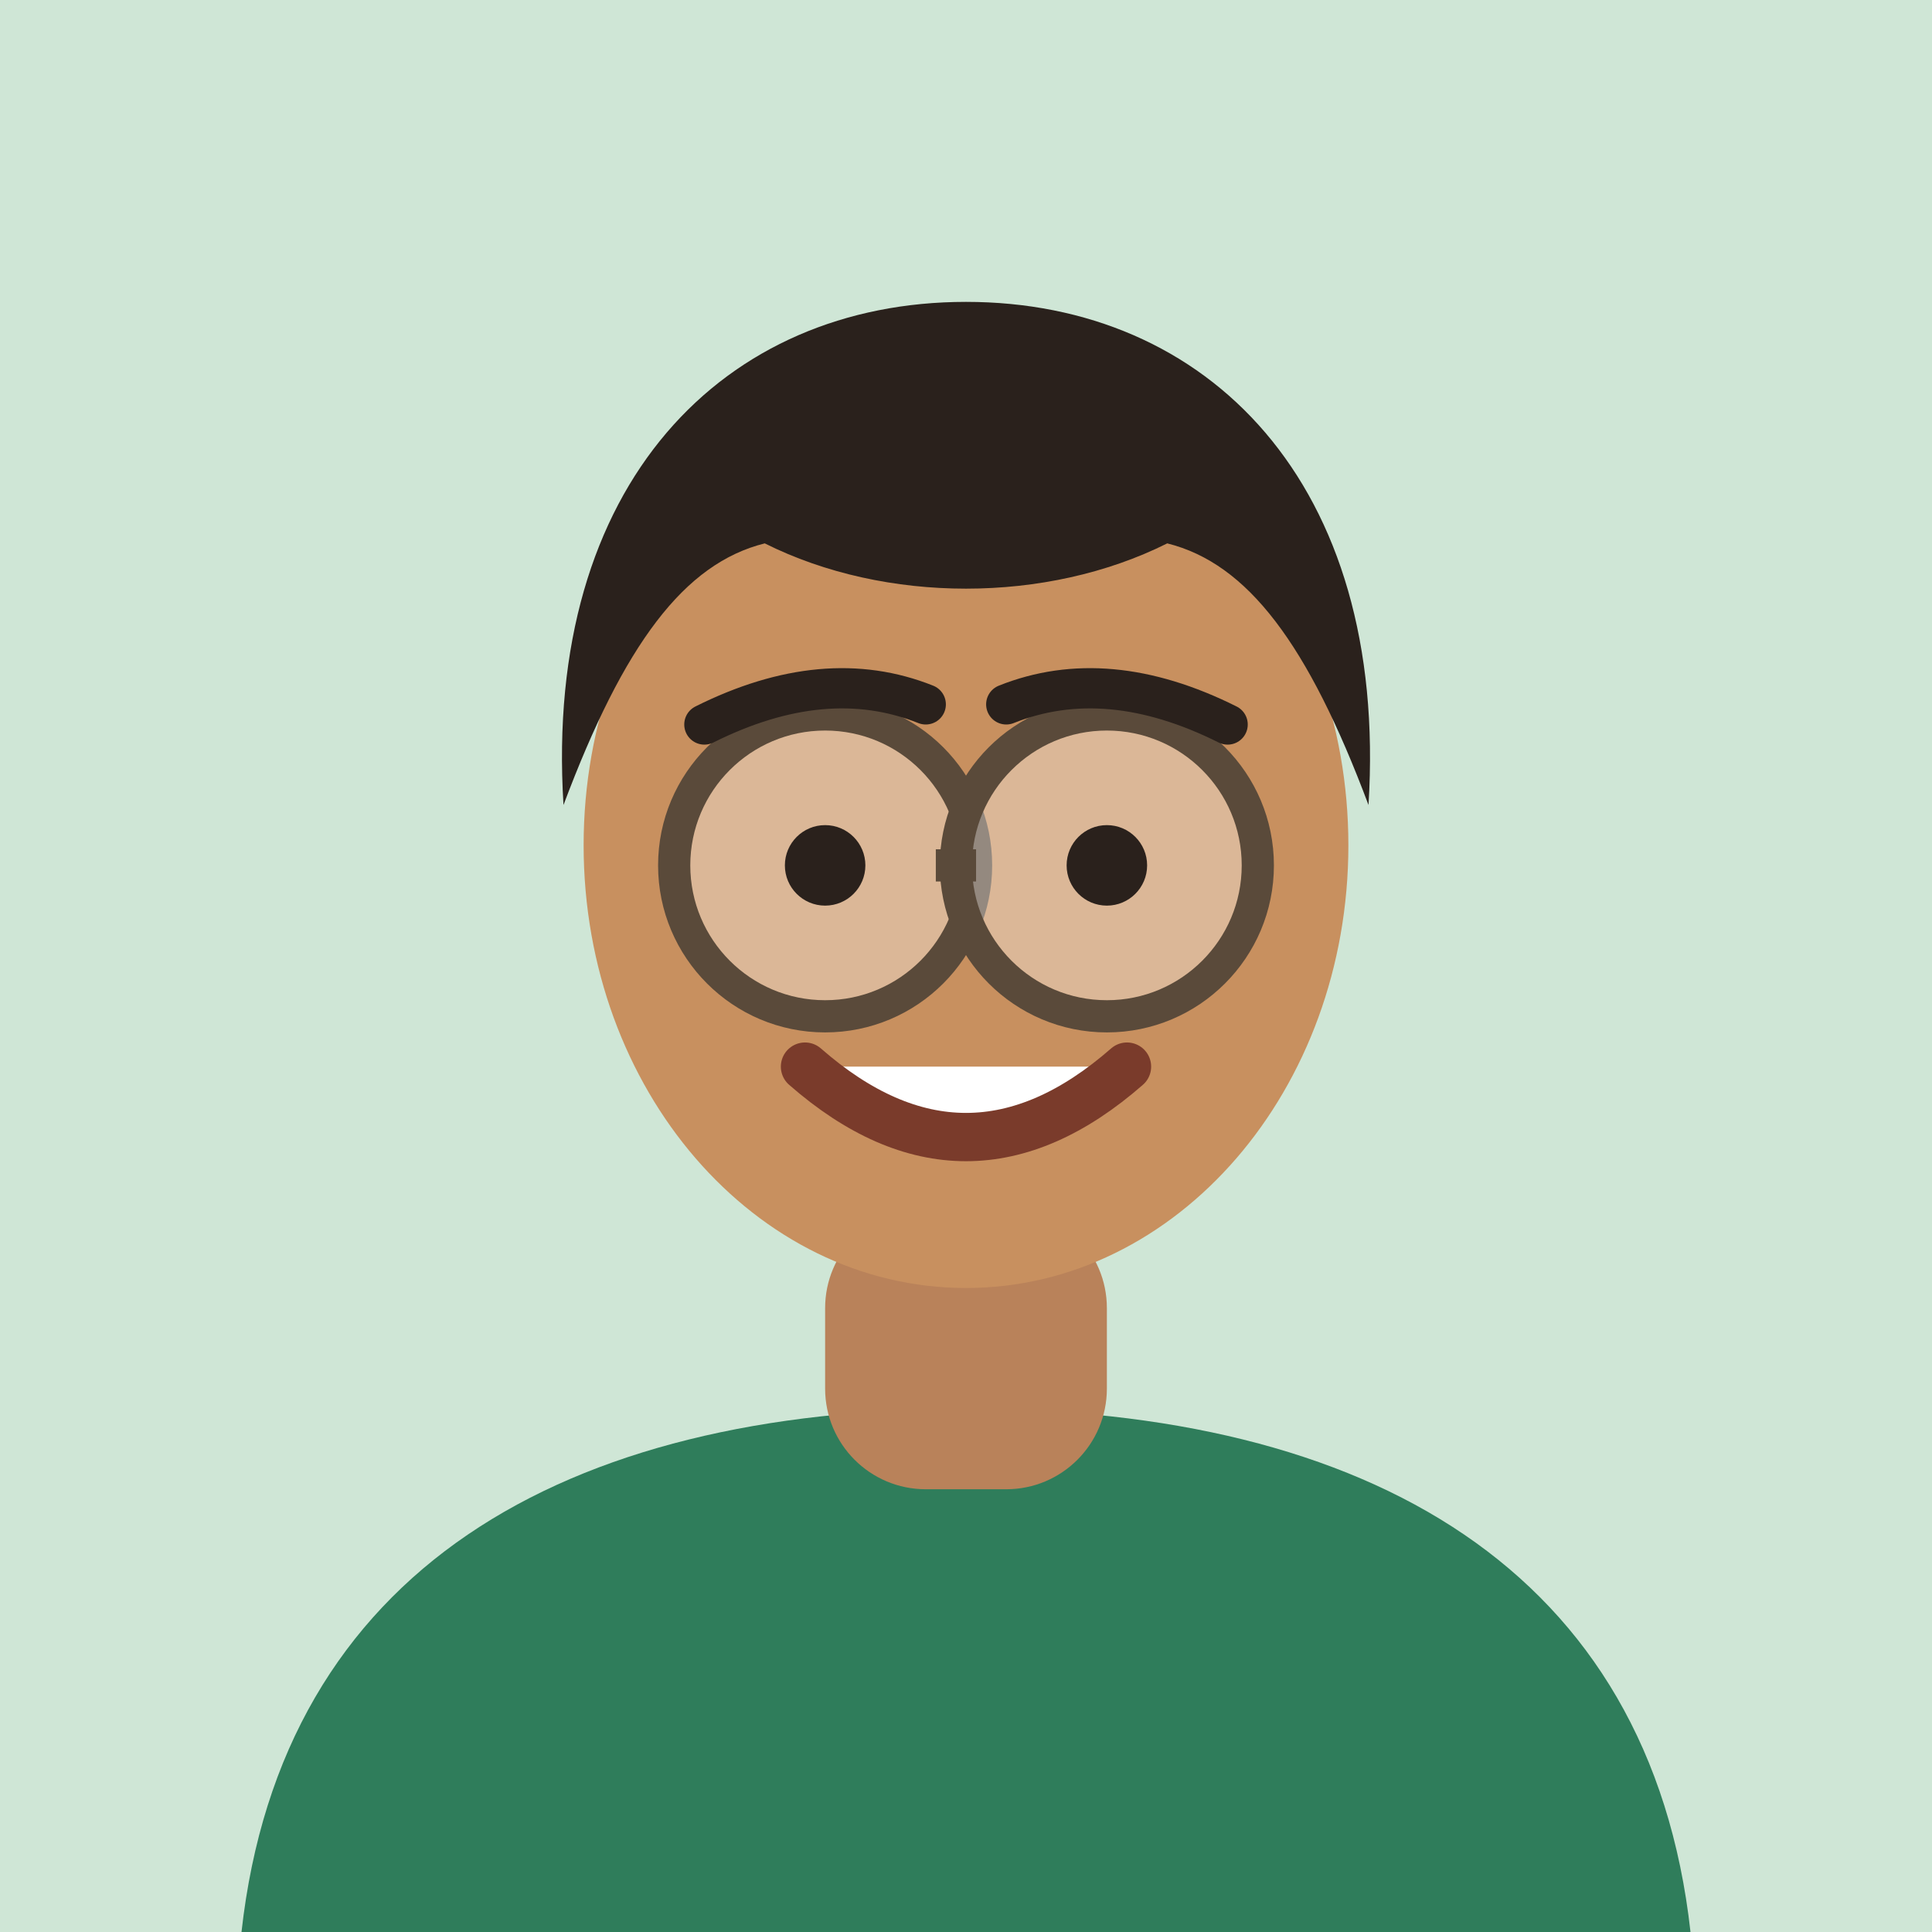
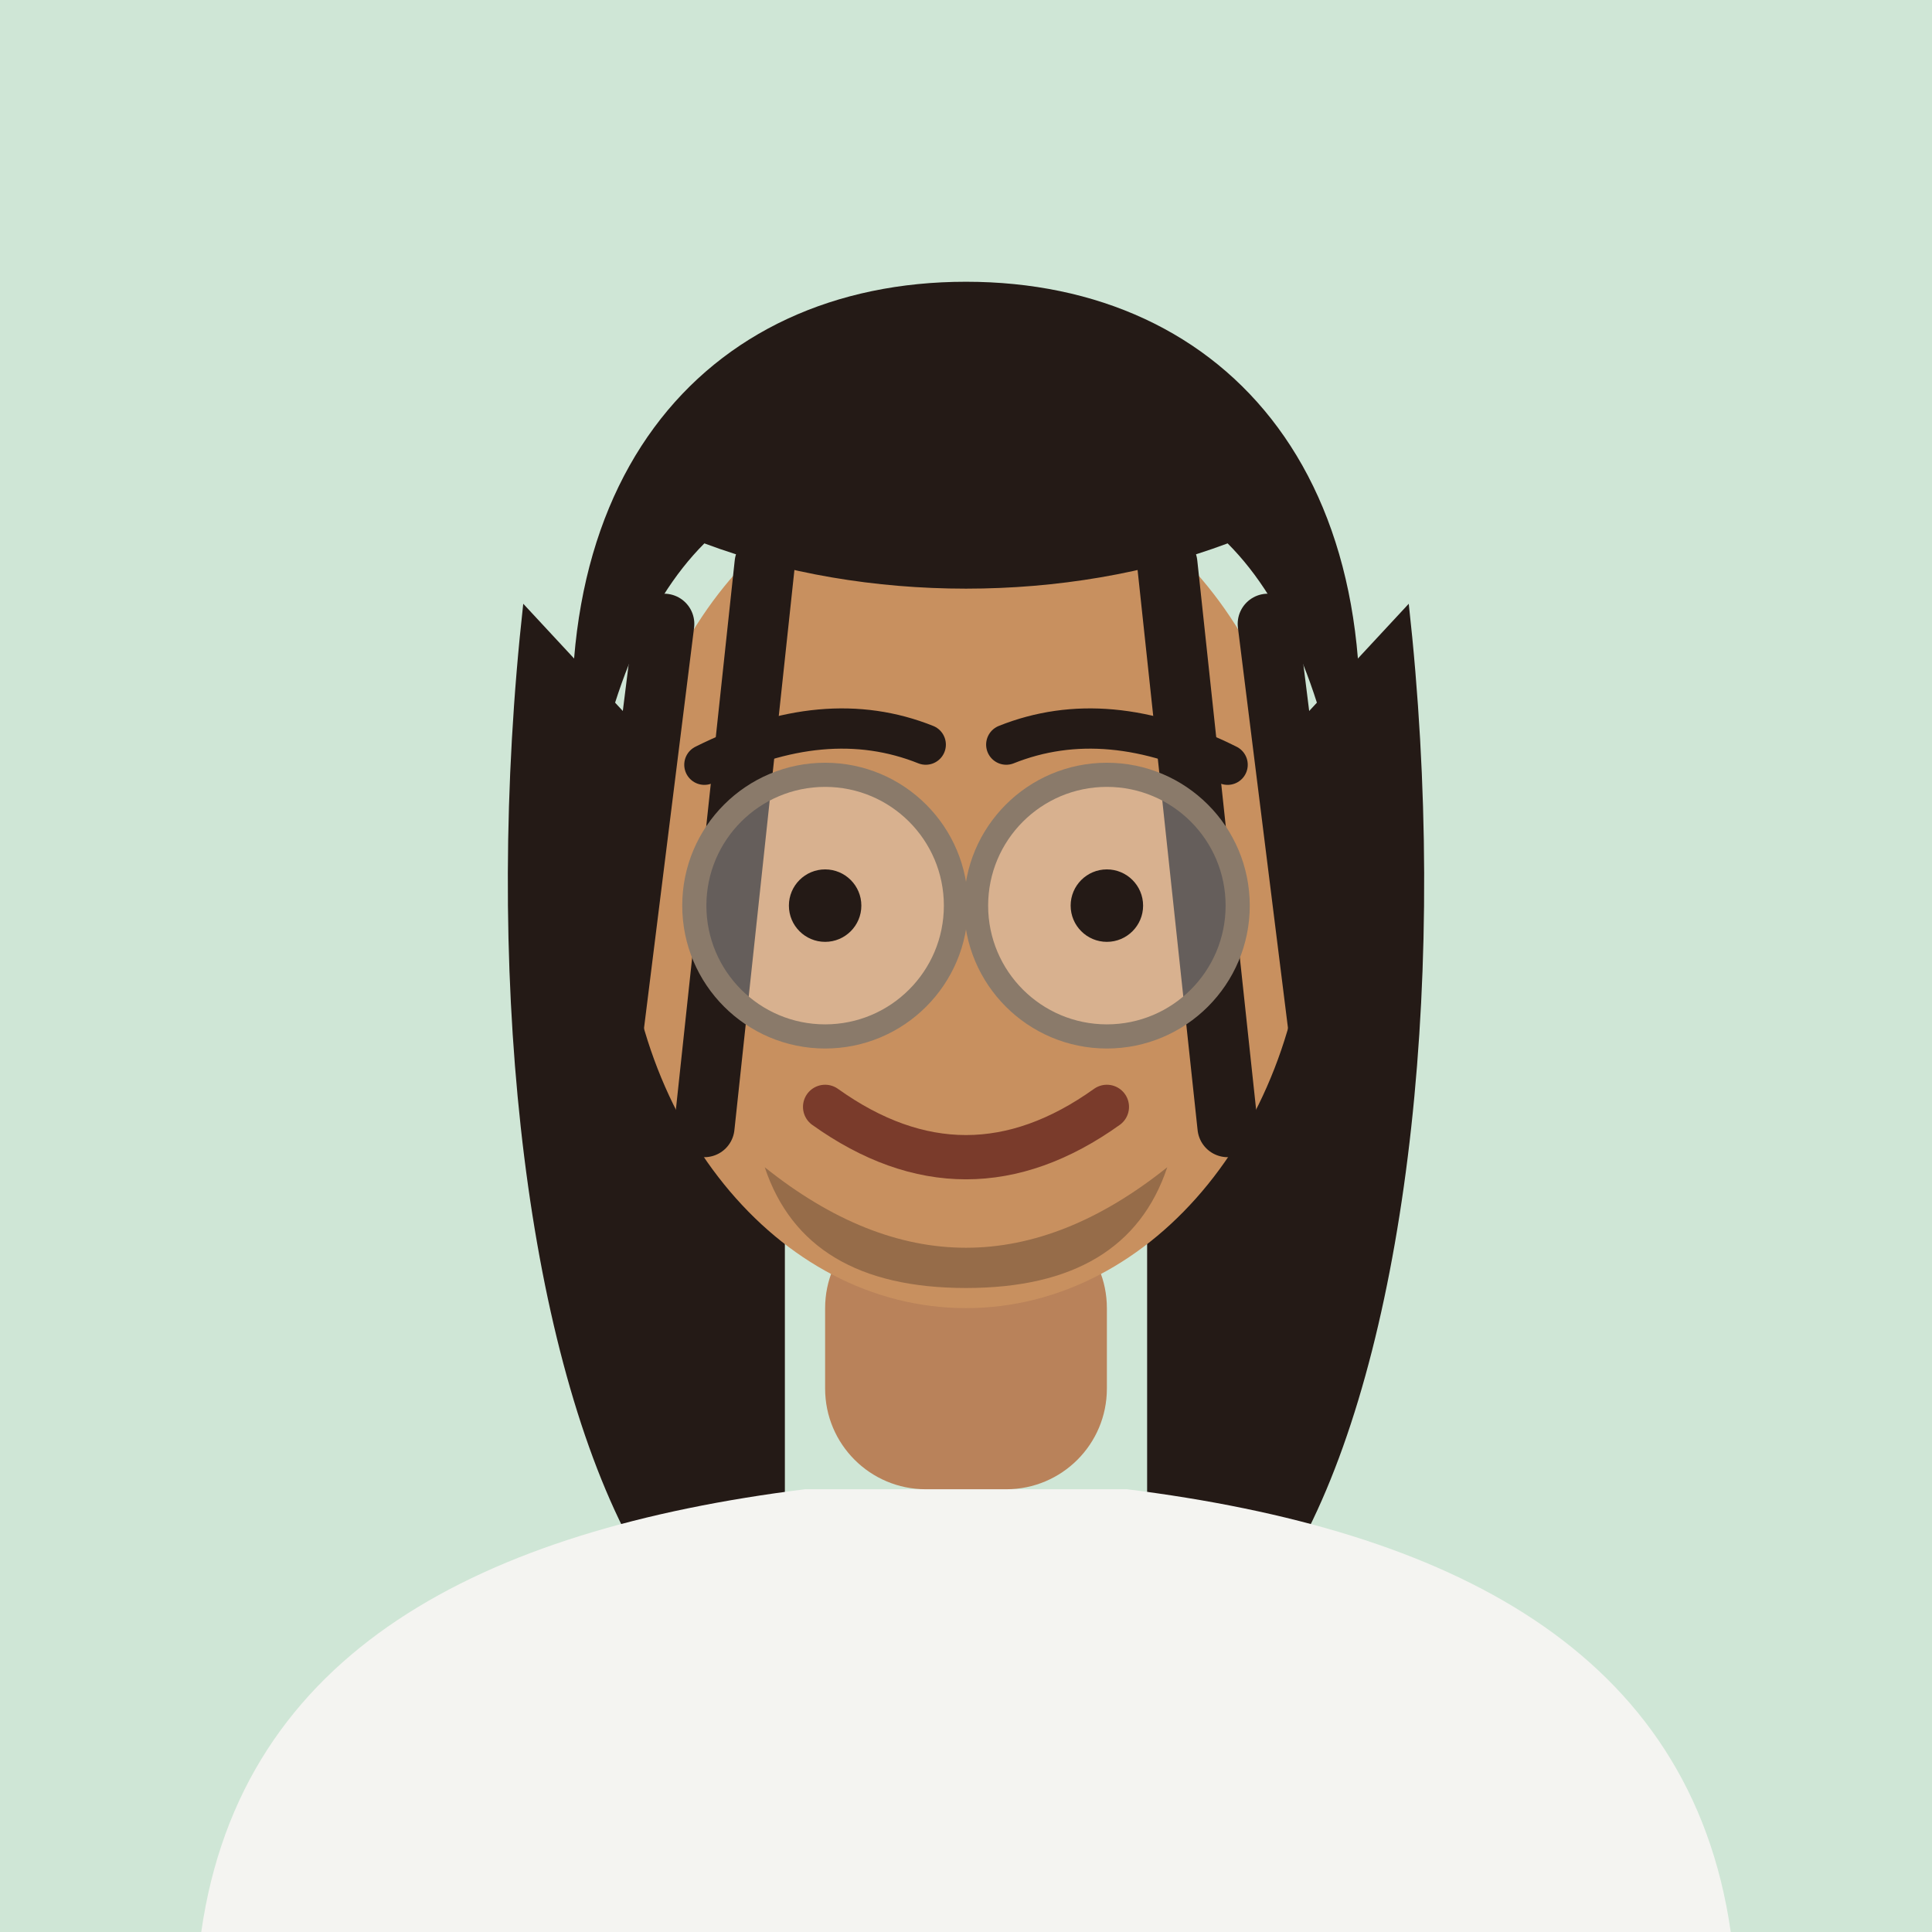
<svg xmlns="http://www.w3.org/2000/svg" viewBox="0 0 96 96" width="96" height="96">
  <rect width="96" height="96" fill="#cfe6d6" />
-   <path d="M12 96c2-18 16-26 36-26s34 8 36 26z" fill="#2f7d5b" />
+   <path d="M26 30c-2 18 0 36 5 46h8V44zM70 30c2 18 0 36-5 46h-8V44z" fill="#241a16" />
+   <path d="M10 96c2-14 14-20 30-22h16c16 2 28 8 30 22z" fill="#f4f4f1" />
  <rect x="41" y="60" width="14" height="14" rx="5" fill="#b9825a" />
-   <ellipse cx="48" cy="42" rx="19" ry="22" fill="#c8905f" />
-   <path d="M28 40c-1-16 8-25 20-25s21 9 20 25c-3-8-6-12-10-13-6 3-14 3-20 0-4 1-7 5-10 13z" fill="#2a211c" />
-   <circle cx="41" cy="43" r="7.5" fill="#fff" fill-opacity=".35" stroke="#5a4a3a" stroke-width="1.6" />
-   <circle cx="55" cy="43" r="7.5" fill="#fff" fill-opacity=".35" stroke="#5a4a3a" stroke-width="1.6" />
-   <path d="M48.5 43h-2" stroke="#5a4a3a" stroke-width="1.6" />
-   <circle cx="41" cy="43" r="2" fill="#2a211c" />
-   <circle cx="55" cy="43" r="2" fill="#2a211c" />
-   <path d="M35 36q6-3 11-1M50 35q5-2 11 1" stroke="#2a211c" stroke-width="2" fill="none" stroke-linecap="round" />
-   <path d="M40 53q8 7 16 0" stroke="#7a3b2b" stroke-width="2.4" fill="#fff" stroke-linecap="round" stroke-linejoin="round" />
+   <ellipse cx="48" cy="44" rx="17" ry="21" fill="#c8905f" />
+   <path d="M29 42c-3-18 6-28 19-28s22 10 19 28c-1-7-3-12-6-15-8 3-18 3-26 0-3 3-5 8-6 15z" fill="#241a16" />
+   <path d="M33 31l-3 24M38 28l-3 28M58 28l3 28M63 31l3 24" stroke="#241a16" stroke-width="3" stroke-linecap="round" />
+   <circle cx="41" cy="45" r="6.5" fill="#fff" fill-opacity=".3" stroke="#8a7a6a" stroke-width="1.2" />
+   <circle cx="55" cy="45" r="6.5" fill="#fff" fill-opacity=".3" stroke="#8a7a6a" stroke-width="1.2" />
+   <path d="M47.5 45h1" stroke="#8a7a6a" stroke-width="1.2" />
+   <circle cx="41" cy="45" r="1.8" fill="#241a16" />
+   <circle cx="55" cy="45" r="1.8" fill="#241a16" />
+   <path d="M35 38q6-3 11-1M50 37q5-2 11 1" stroke="#241a16" stroke-width="2" fill="none" stroke-linecap="round" />
+   <path d="M38 58q10 8 20 0q-2 6-10 6t-10-6z" fill="#3b2a22" fill-opacity=".35" />
+   <path d="M41 55q7 5 14 0" stroke="#7a3b2b" stroke-width="2.2" fill="none" stroke-linecap="round" />
</svg>
